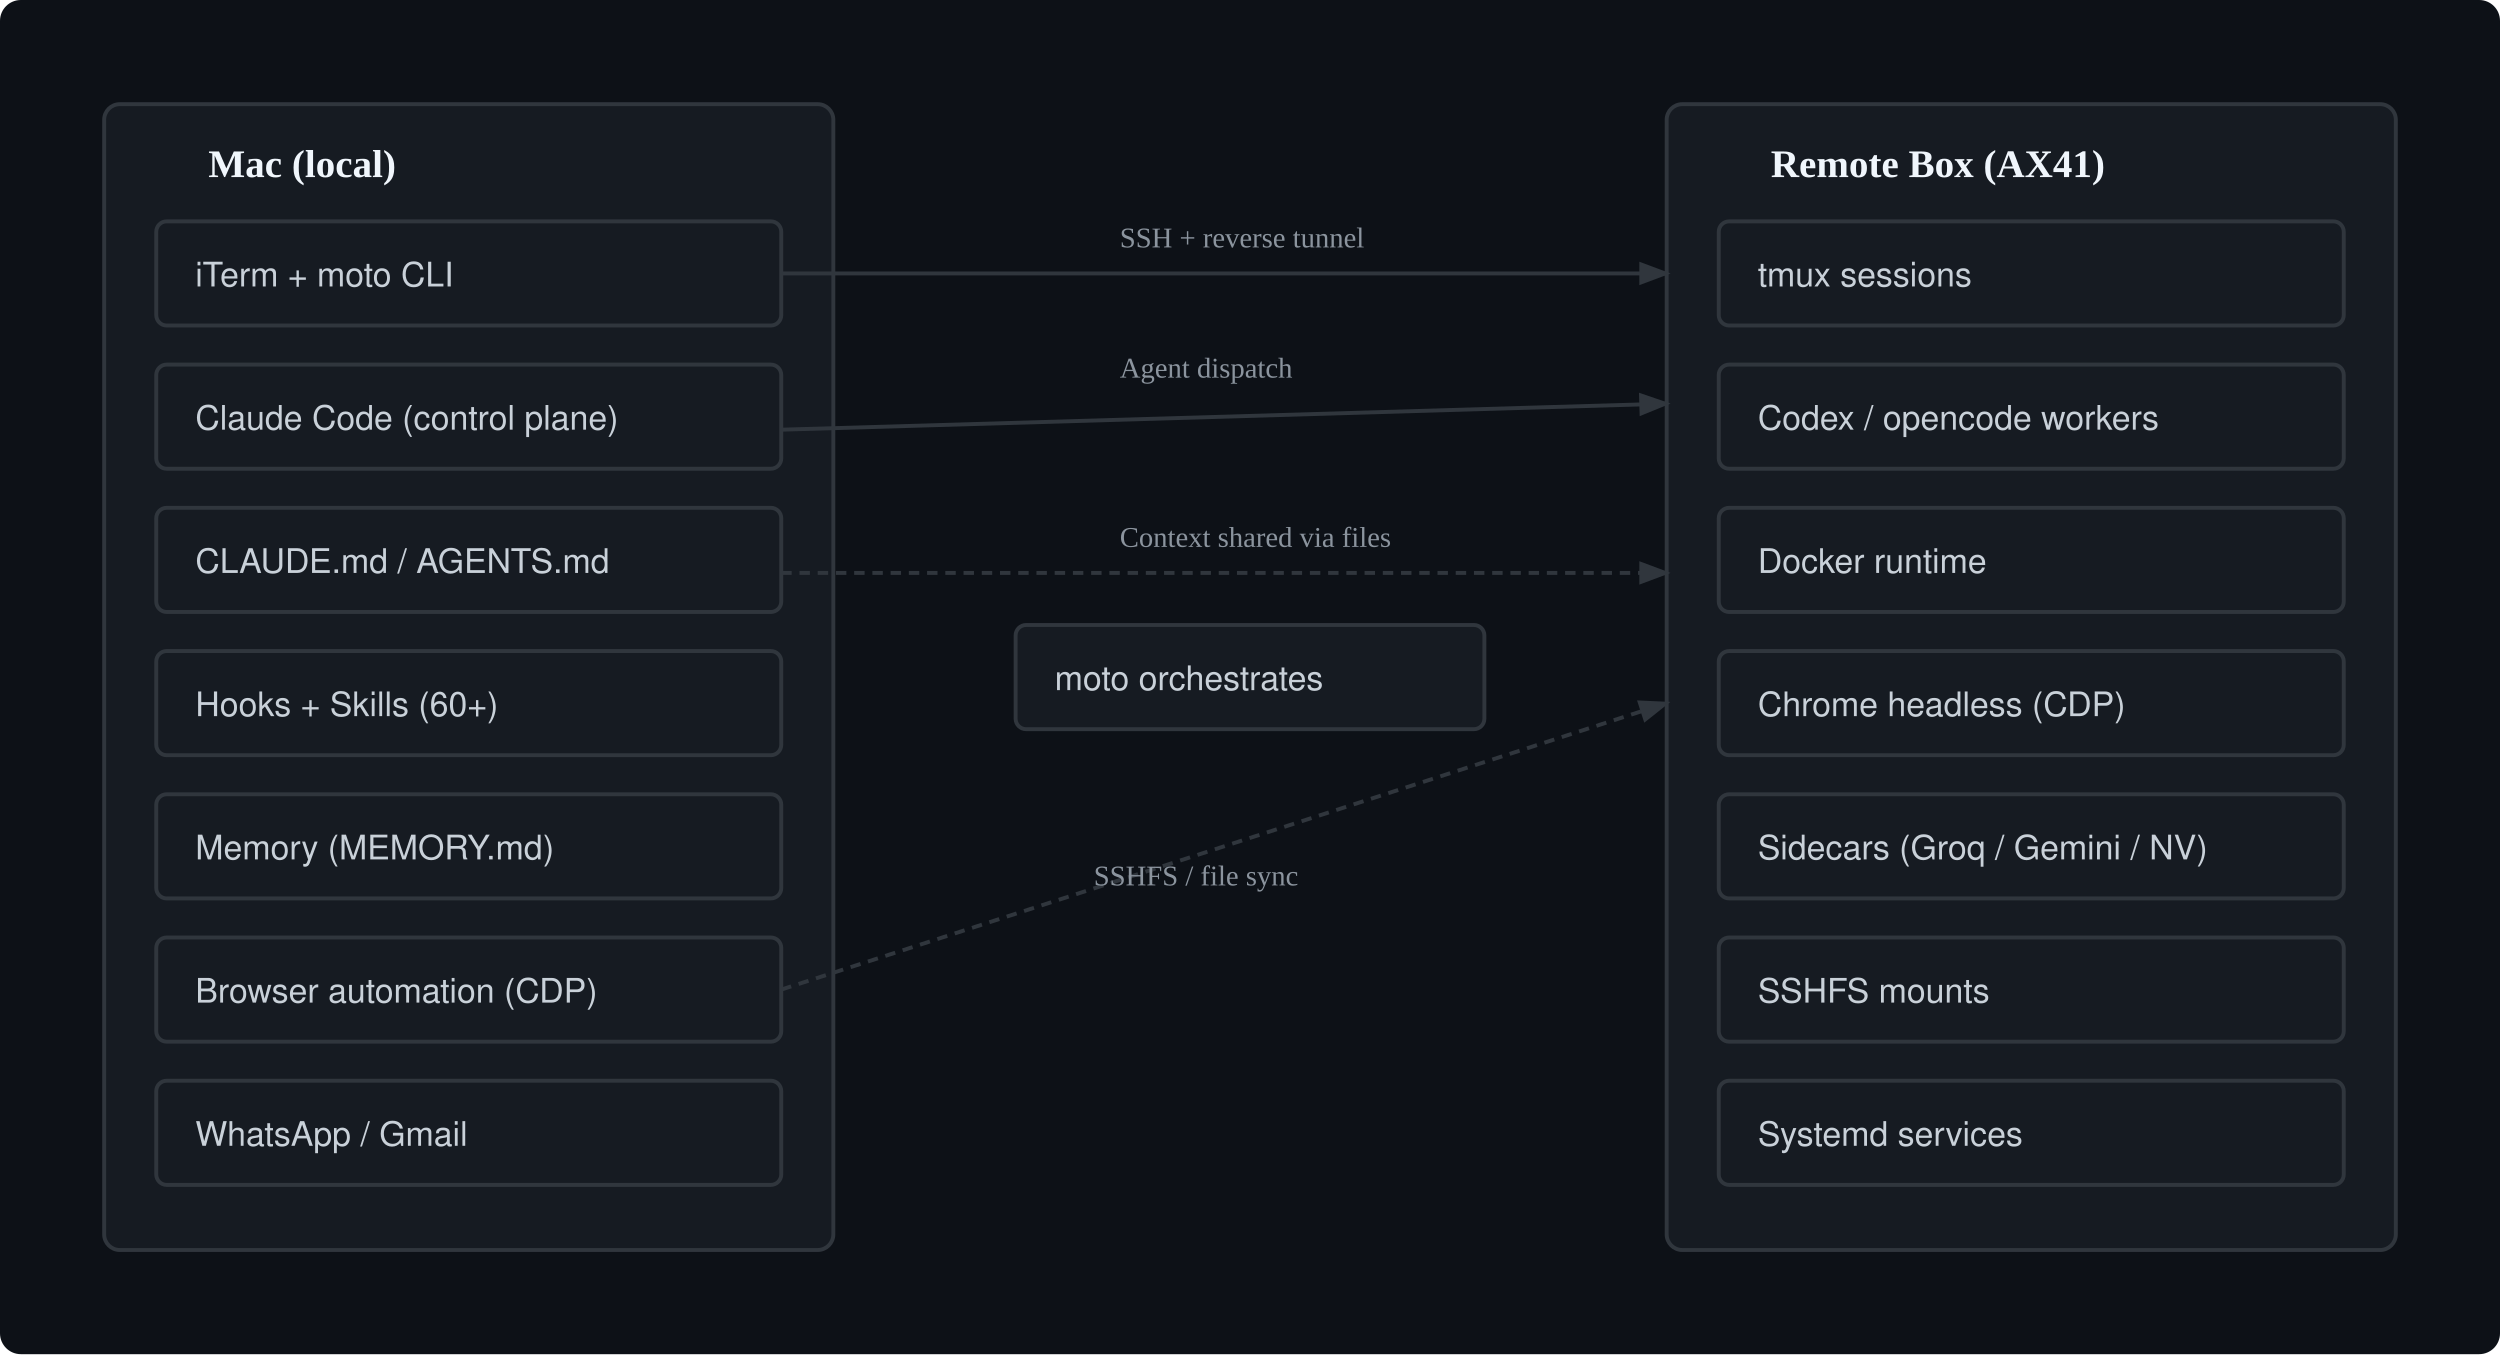
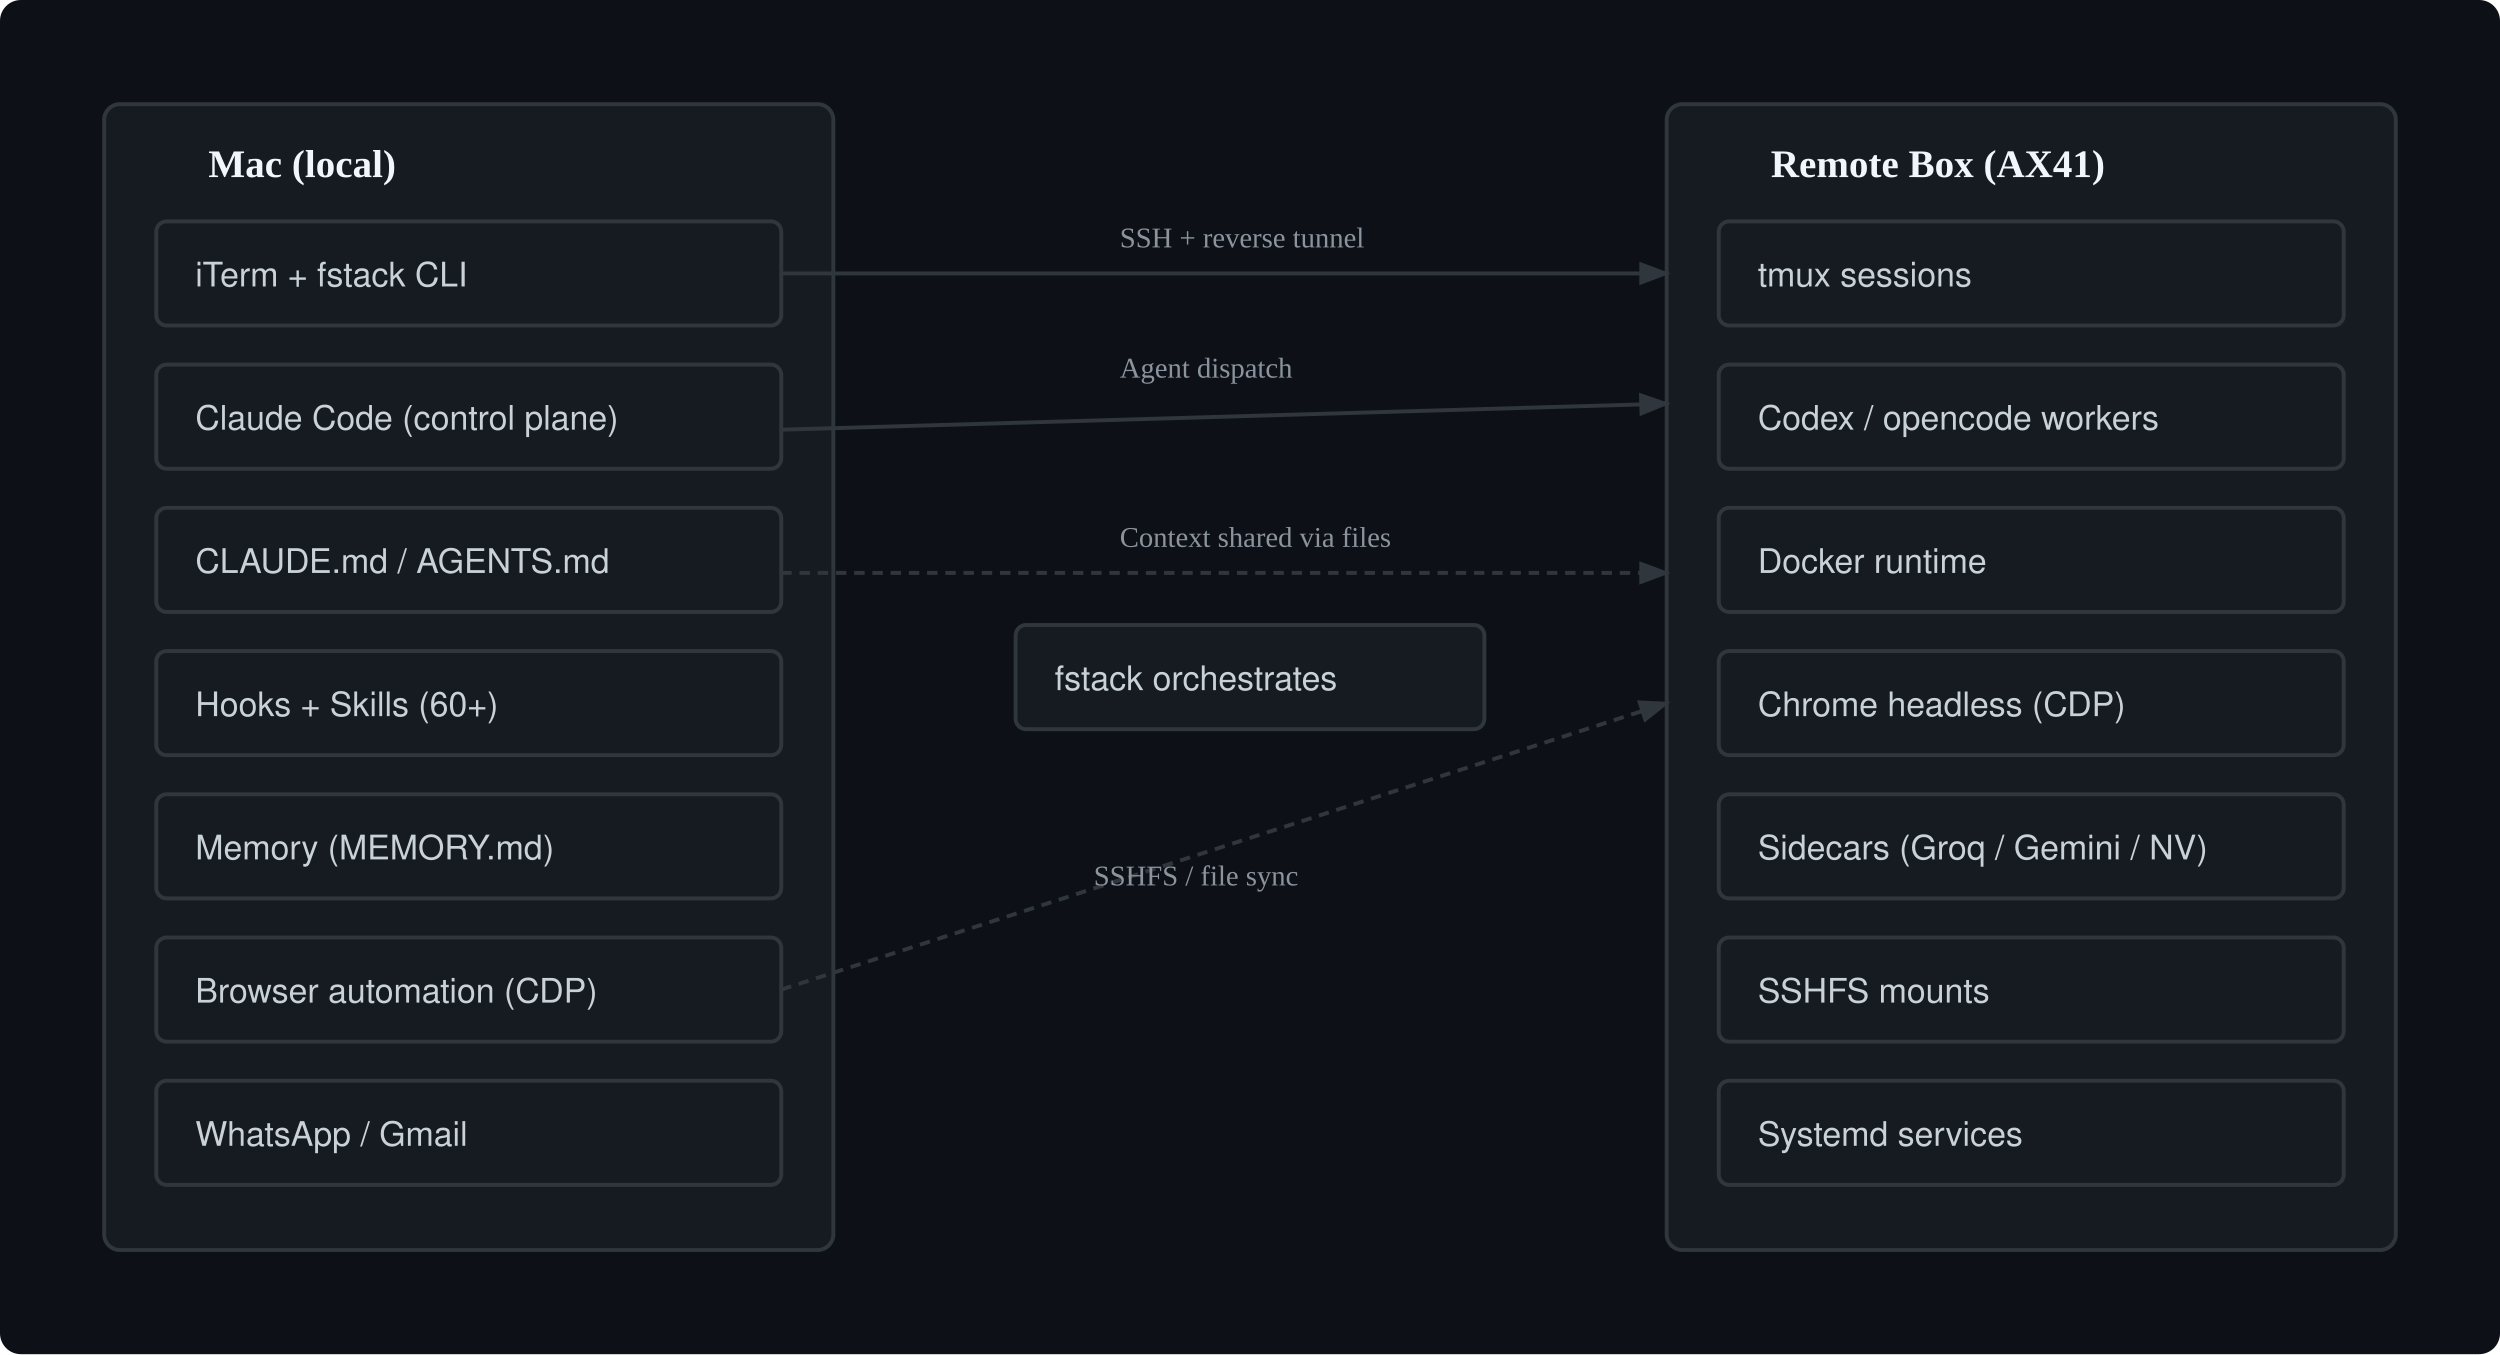
<svg xmlns="http://www.w3.org/2000/svg" viewBox="0 0 960 520">
  <defs>
    <style>
      .bg { fill: #0d1117; }
      .box { fill: #161b22; stroke: #30363d; stroke-width: 1.5; }
      .accent { fill: #58a6ff; }
      .text { font-family: -apple-system, BlinkMacSystemFont, "Segoe UI", Helvetica, Arial, sans-serif; font-size: 13px; fill: #c9d1d9; }
      .label { font-size: 11px; fill: #8b949e; }
      .title { font-size: 15px; fill: #f0f6fc; font-weight: 600; }
      .arrow { stroke: #30363d; stroke-width: 1.5; fill: none; marker-end: url(#arrowhead); }
      .dashed { stroke-dasharray: 4 3; }
    </style>
    <marker id="arrowhead" markerWidth="8" markerHeight="6" refX="7" refY="3" orient="auto">
      <path d="M0,0 L8,3 L0,6 Z" fill="#30363d" />
    </marker>
  </defs>
  <rect class="bg" width="960" height="520" rx="8" />
  <rect class="box" x="40" y="40" width="280" height="440" rx="6" />
  <text class="title" x="80" y="68">Mac (local)</text>
  <rect class="box" x="60" y="85" width="240" height="40" rx="4" />
-   <text class="text" x="75" y="110">iTerm + moto CLI</text>
+   <text class="text" x="75" y="110">iTerm + fstack CLI</text>
  <rect class="box" x="60" y="140" width="240" height="40" rx="4" />
  <text class="text" x="75" y="165">Claude Code (control plane)</text>
  <rect class="box" x="60" y="195" width="240" height="40" rx="4" />
  <text class="text" x="75" y="220">CLAUDE.md / AGENTS.md</text>
  <rect class="box" x="60" y="250" width="240" height="40" rx="4" />
  <text class="text" x="75" y="275">Hooks + Skills (60+)</text>
  <rect class="box" x="60" y="305" width="240" height="40" rx="4" />
  <text class="text" x="75" y="330">Memory (MEMORY.md)</text>
  <rect class="box" x="60" y="360" width="240" height="40" rx="4" />
  <text class="text" x="75" y="385">Browser automation (CDP)</text>
  <rect class="box" x="60" y="415" width="240" height="40" rx="4" />
  <text class="text" x="75" y="440">WhatsApp / Gmail</text>
  <rect class="box" x="640" y="40" width="280" height="440" rx="6" />
  <text class="title" x="680" y="68">Remote Box (AX41)</text>
  <rect class="box" x="660" y="85" width="240" height="40" rx="4" />
  <text class="text" x="675" y="110">tmux sessions</text>
  <rect class="box" x="660" y="140" width="240" height="40" rx="4" />
  <text class="text" x="675" y="165">Codex / opencode workers</text>
  <rect class="box" x="660" y="195" width="240" height="40" rx="4" />
  <text class="text" x="675" y="220">Docker runtime</text>
  <rect class="box" x="660" y="250" width="240" height="40" rx="4" />
  <text class="text" x="675" y="275">Chrome headless (CDP)</text>
  <rect class="box" x="660" y="305" width="240" height="40" rx="4" />
  <text class="text" x="675" y="330">Sidecars (Groq / Gemini / NV)</text>
  <rect class="box" x="660" y="360" width="240" height="40" rx="4" />
  <text class="text" x="675" y="385">SSHFS mounts</text>
  <rect class="box" x="660" y="415" width="240" height="40" rx="4" />
  <text class="text" x="675" y="440">Systemd services</text>
  <path class="arrow" d="M300 105 L640 105" />
  <text class="label" x="430" y="95">SSH + reverse tunnel</text>
  <path class="arrow dashed" d="M300 380 L640 270" />
  <text class="label" x="420" y="340">SSHFS / file sync</text>
  <path class="arrow" d="M300 165 L640 155" />
  <text class="label" x="430" y="145">Agent dispatch</text>
  <path class="arrow dashed" d="M300 220 L640 220" />
  <text class="label" x="430" y="210">Context shared via files</text>
  <rect class="box" x="390" y="240" width="180" height="40" rx="4" />
-   <text class="text" x="405" y="265">moto orchestrates</text>
+   <text class="text" x="405" y="265">fstack orchestrates</text>
</svg>
